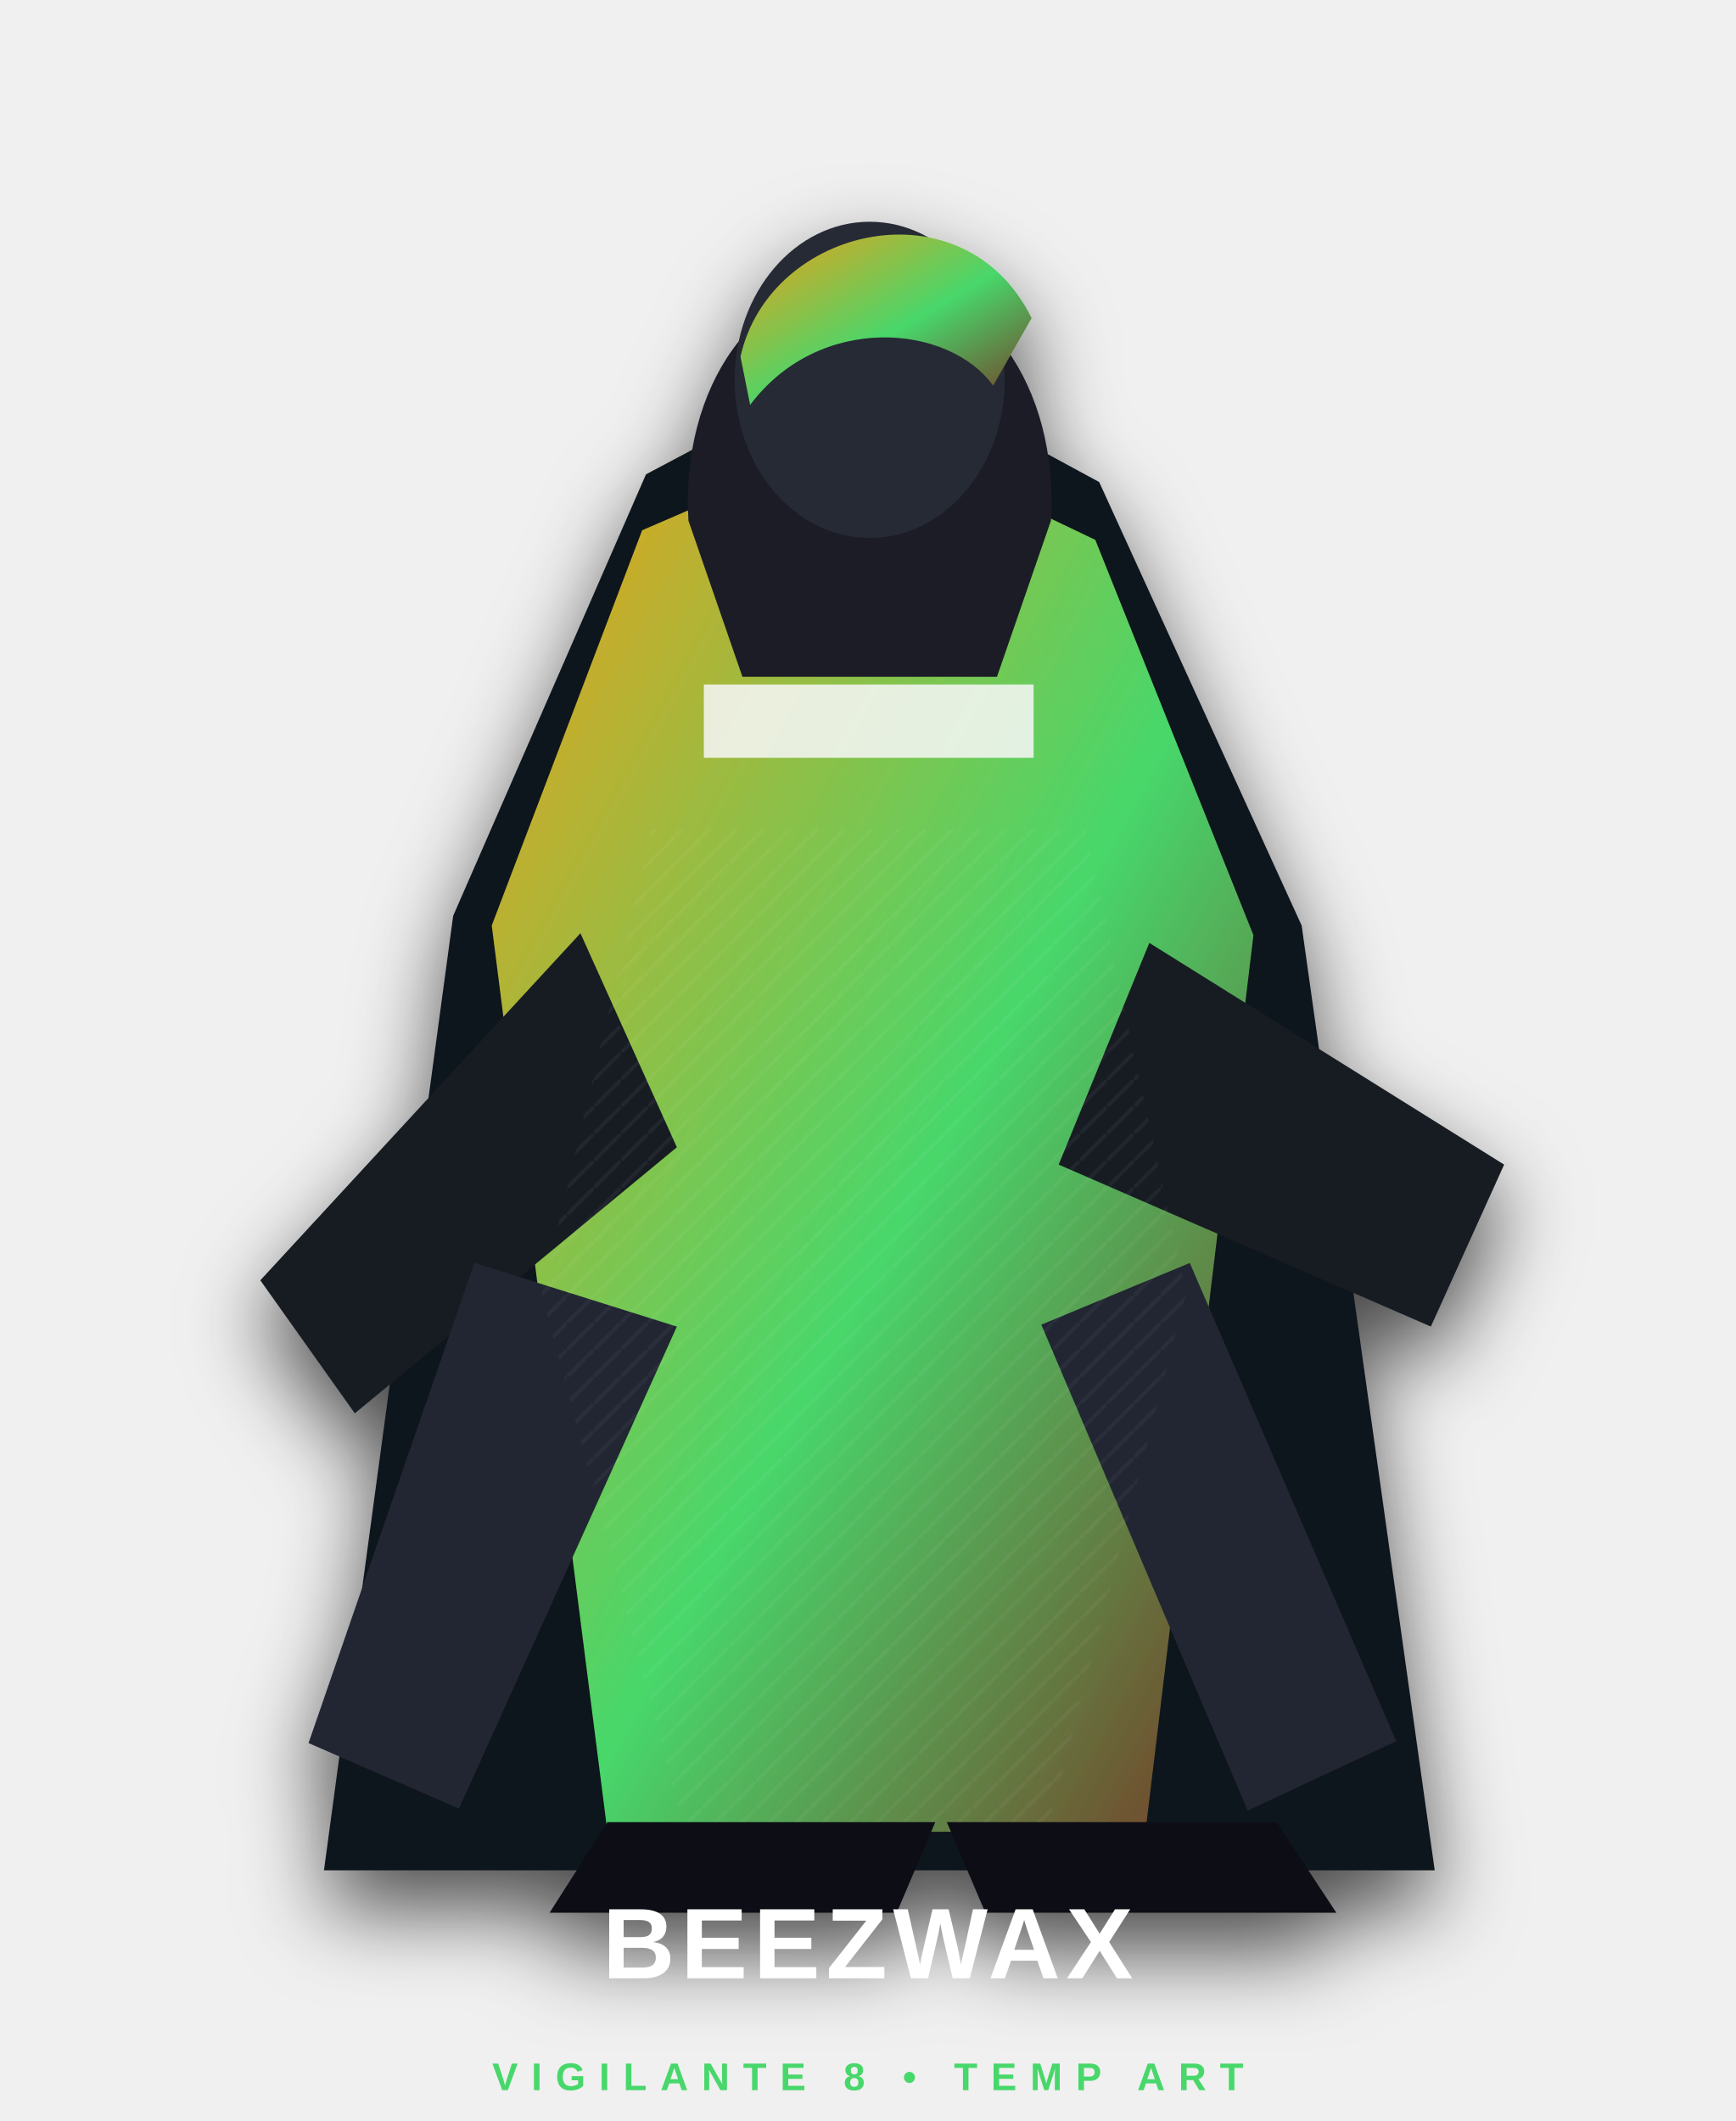
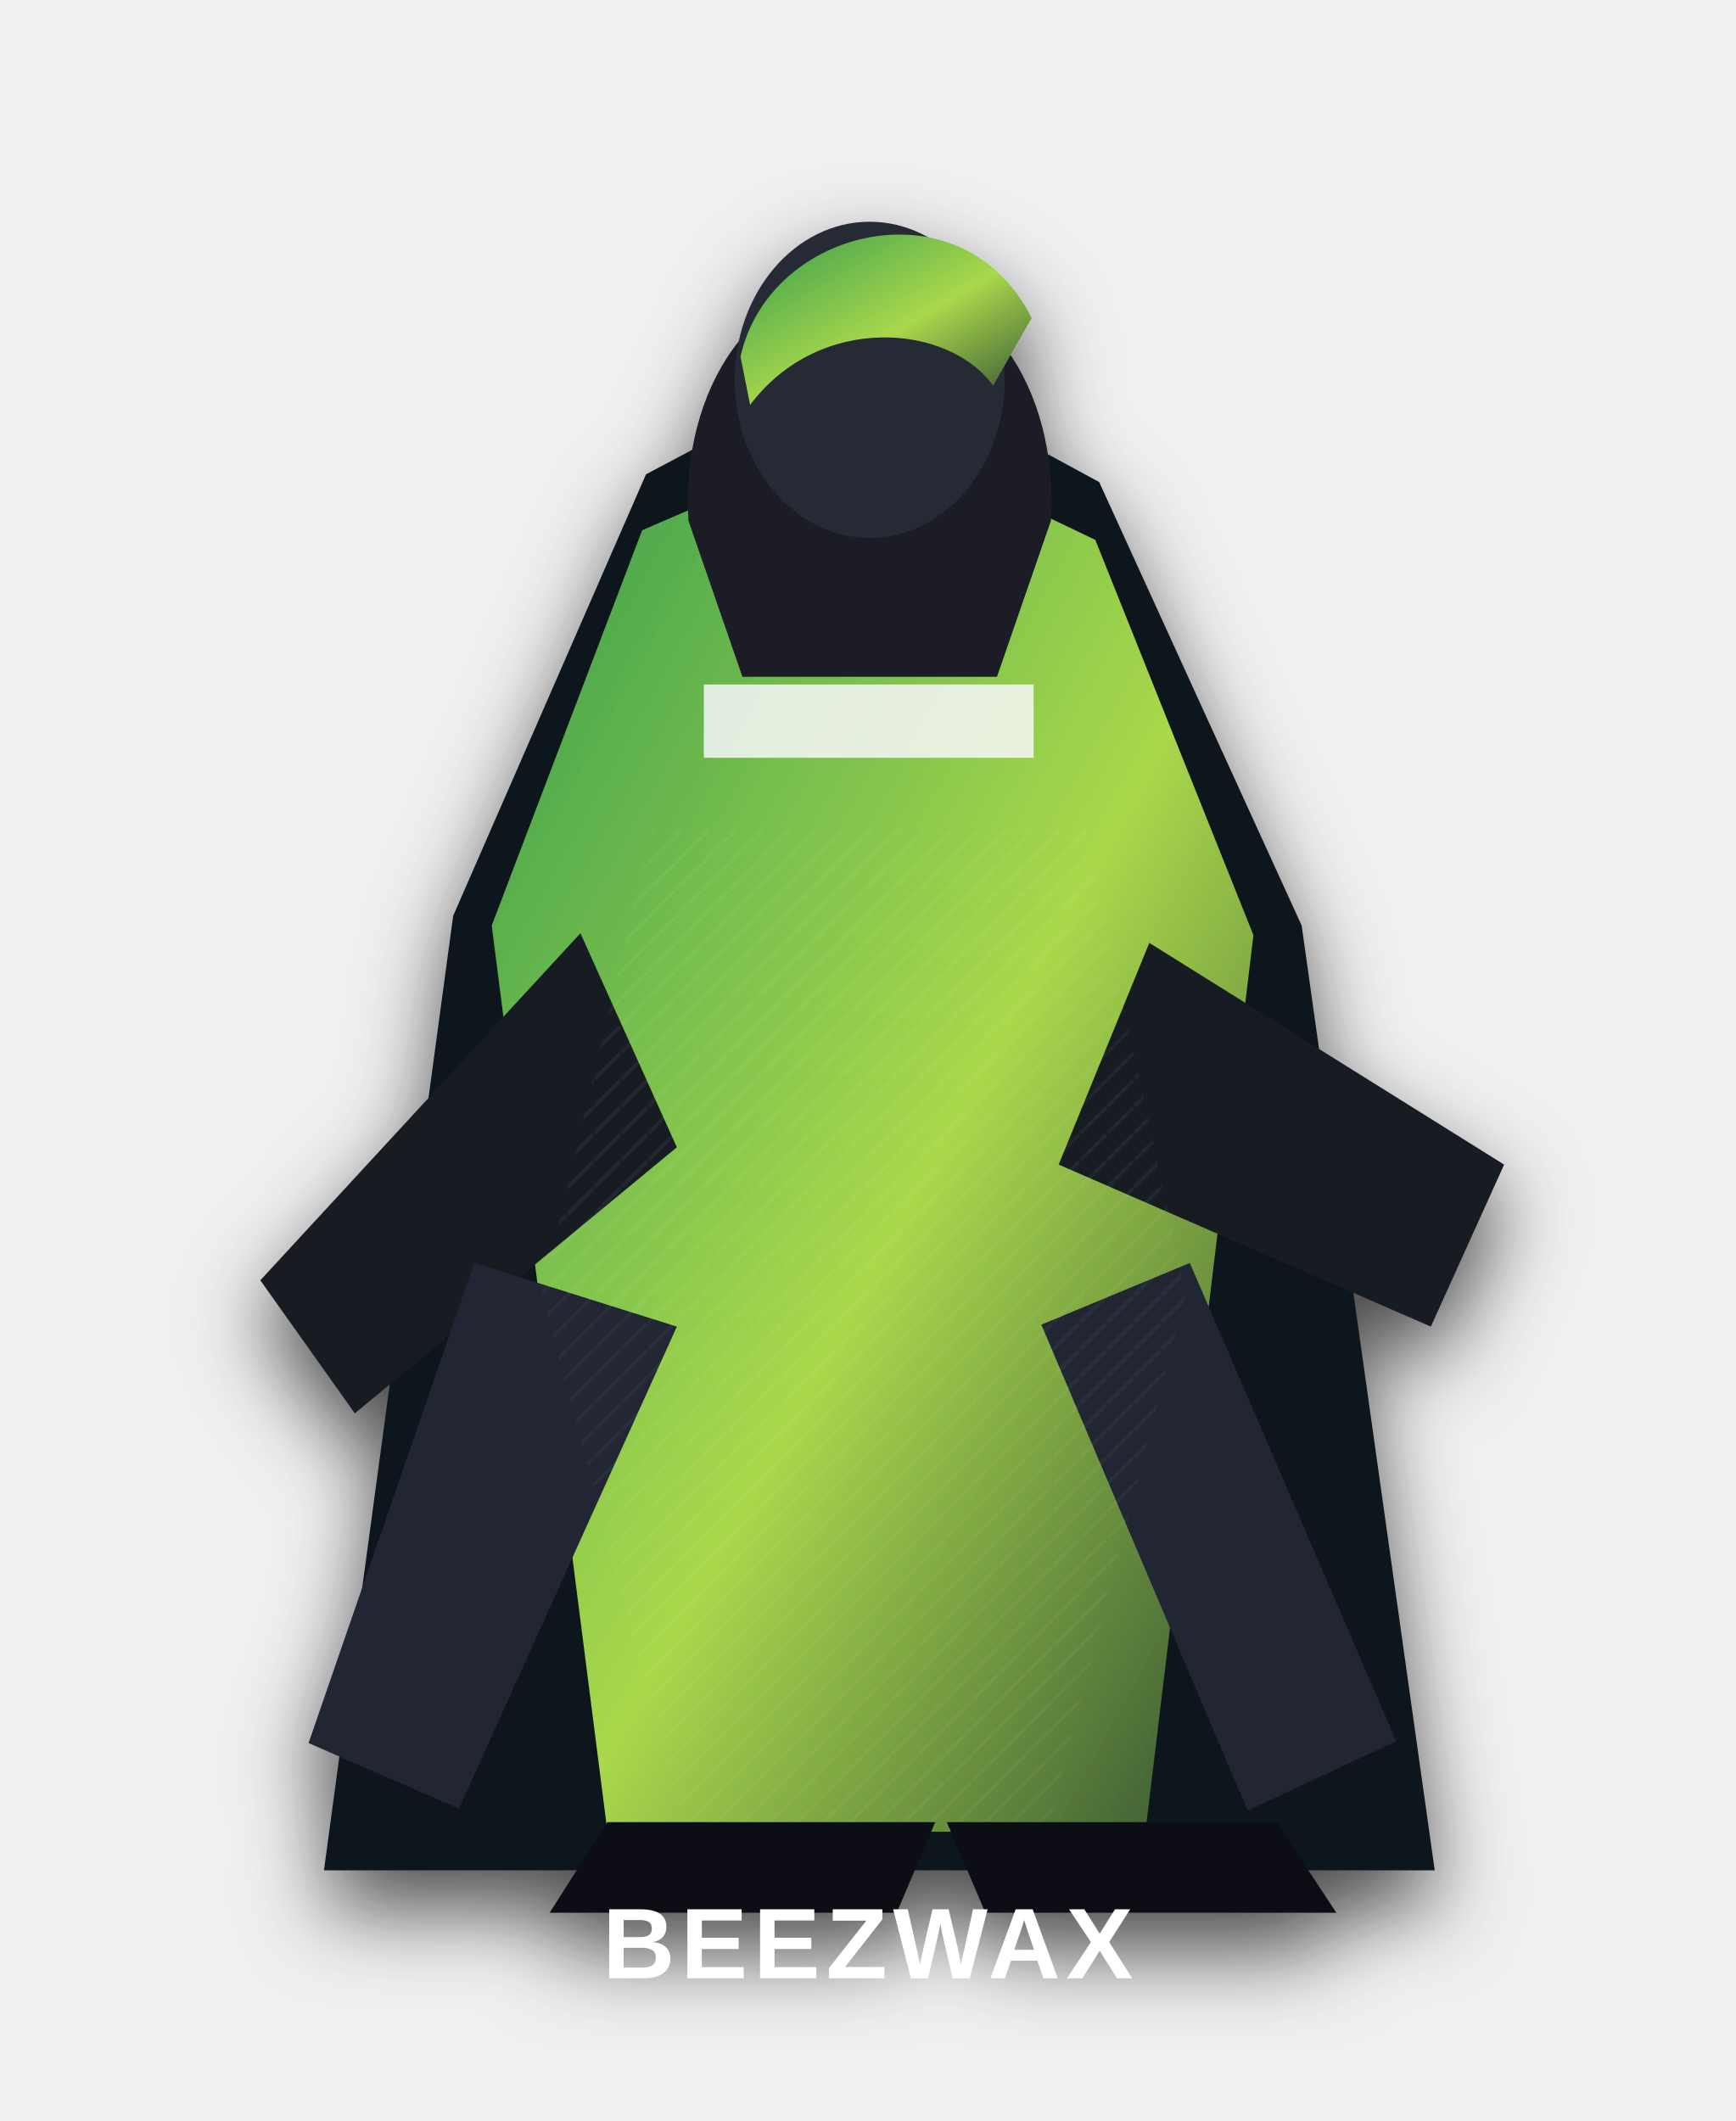
<svg xmlns="http://www.w3.org/2000/svg" viewBox="0 0 900 1100">
  <defs>
    <linearGradient id="g" x1="0" y1="0" x2="1" y2="1">
-       <stop stop-color="#ef9f16" />
-       <stop offset=".55" stop-color="#48d76b" />
-       <stop offset="1" stop-color="#773724" />
+       <stop stop-color="#359c4e" />
+       <stop offset=".55" stop-color="#a9d84c" />
+       <stop offset="1" stop-color="#315032" />
    </linearGradient>
    <filter id="shadow" x="-30%" y="-30%" width="160%" height="160%">
      <feDropShadow dx="0" dy="20" stdDeviation="22" flood-color="#000" flood-opacity=".68" />
    </filter>
    <pattern id="scan" width="14" height="14" patternUnits="userSpaceOnUse">
      <path d="M0 14L14 0" stroke="#fff" stroke-opacity=".09" stroke-width="2" />
    </pattern>
  </defs>
  <g filter="url(#shadow)">
    <path d="M168 970L235 475 335 246 450 185 570 250 675 480 744 970Z" fill="#11141b" />
    <path d="M255 480L333 275 451 224 568 280 650 485 594 950H315Z" fill="url(#g)" />
    <path d="M357 270c-4-69 34-126 94-126s98 57 94 126l-28 81H385Z" fill="#1b1e26" />
    <ellipse cx="451" cy="197" rx="70" ry="82" fill="#262a35" />
    <path d="M384 185c15-68 116-91 151-20l-20 35c-23-32-90-38-126 10Z" fill="url(#g)" />
    <path d="M301 484L135 664 184 733 351 595Z" fill="#191c24" />
    <path d="M596 489L780 604 742 688 549 604Z" fill="#191c24" />
    <path d="M246 655L160 904 238 938 351 688Z" fill="#222733" />
    <path d="M617 655L724 903 647 939 540 687Z" fill="#222733" />
    <path d="M365 355h171v38H365z" fill="#f7f7f7" opacity=".86" />
    <path d="M338 430h225l52 241-72 279H355l-74-279Z" fill="url(#scan)" opacity=".42" />
    <path d="M315 945h170l-20 47H285zM491 945h171l31 47H511z" fill="#0b0d12" />
  </g>
  <text x="450" y="1026" text-anchor="middle" fill="#fff" font-family="Arial Black,Arial" font-size="52" font-weight="900" letter-spacing="3">BEEZWAX</text>
-   <text x="450" y="1084" text-anchor="middle" fill="#48d76b" font-family="Arial, sans-serif" font-size="20" font-weight="800" letter-spacing="7">VIGILANTE 8 • TEMP ART</text>
</svg>
